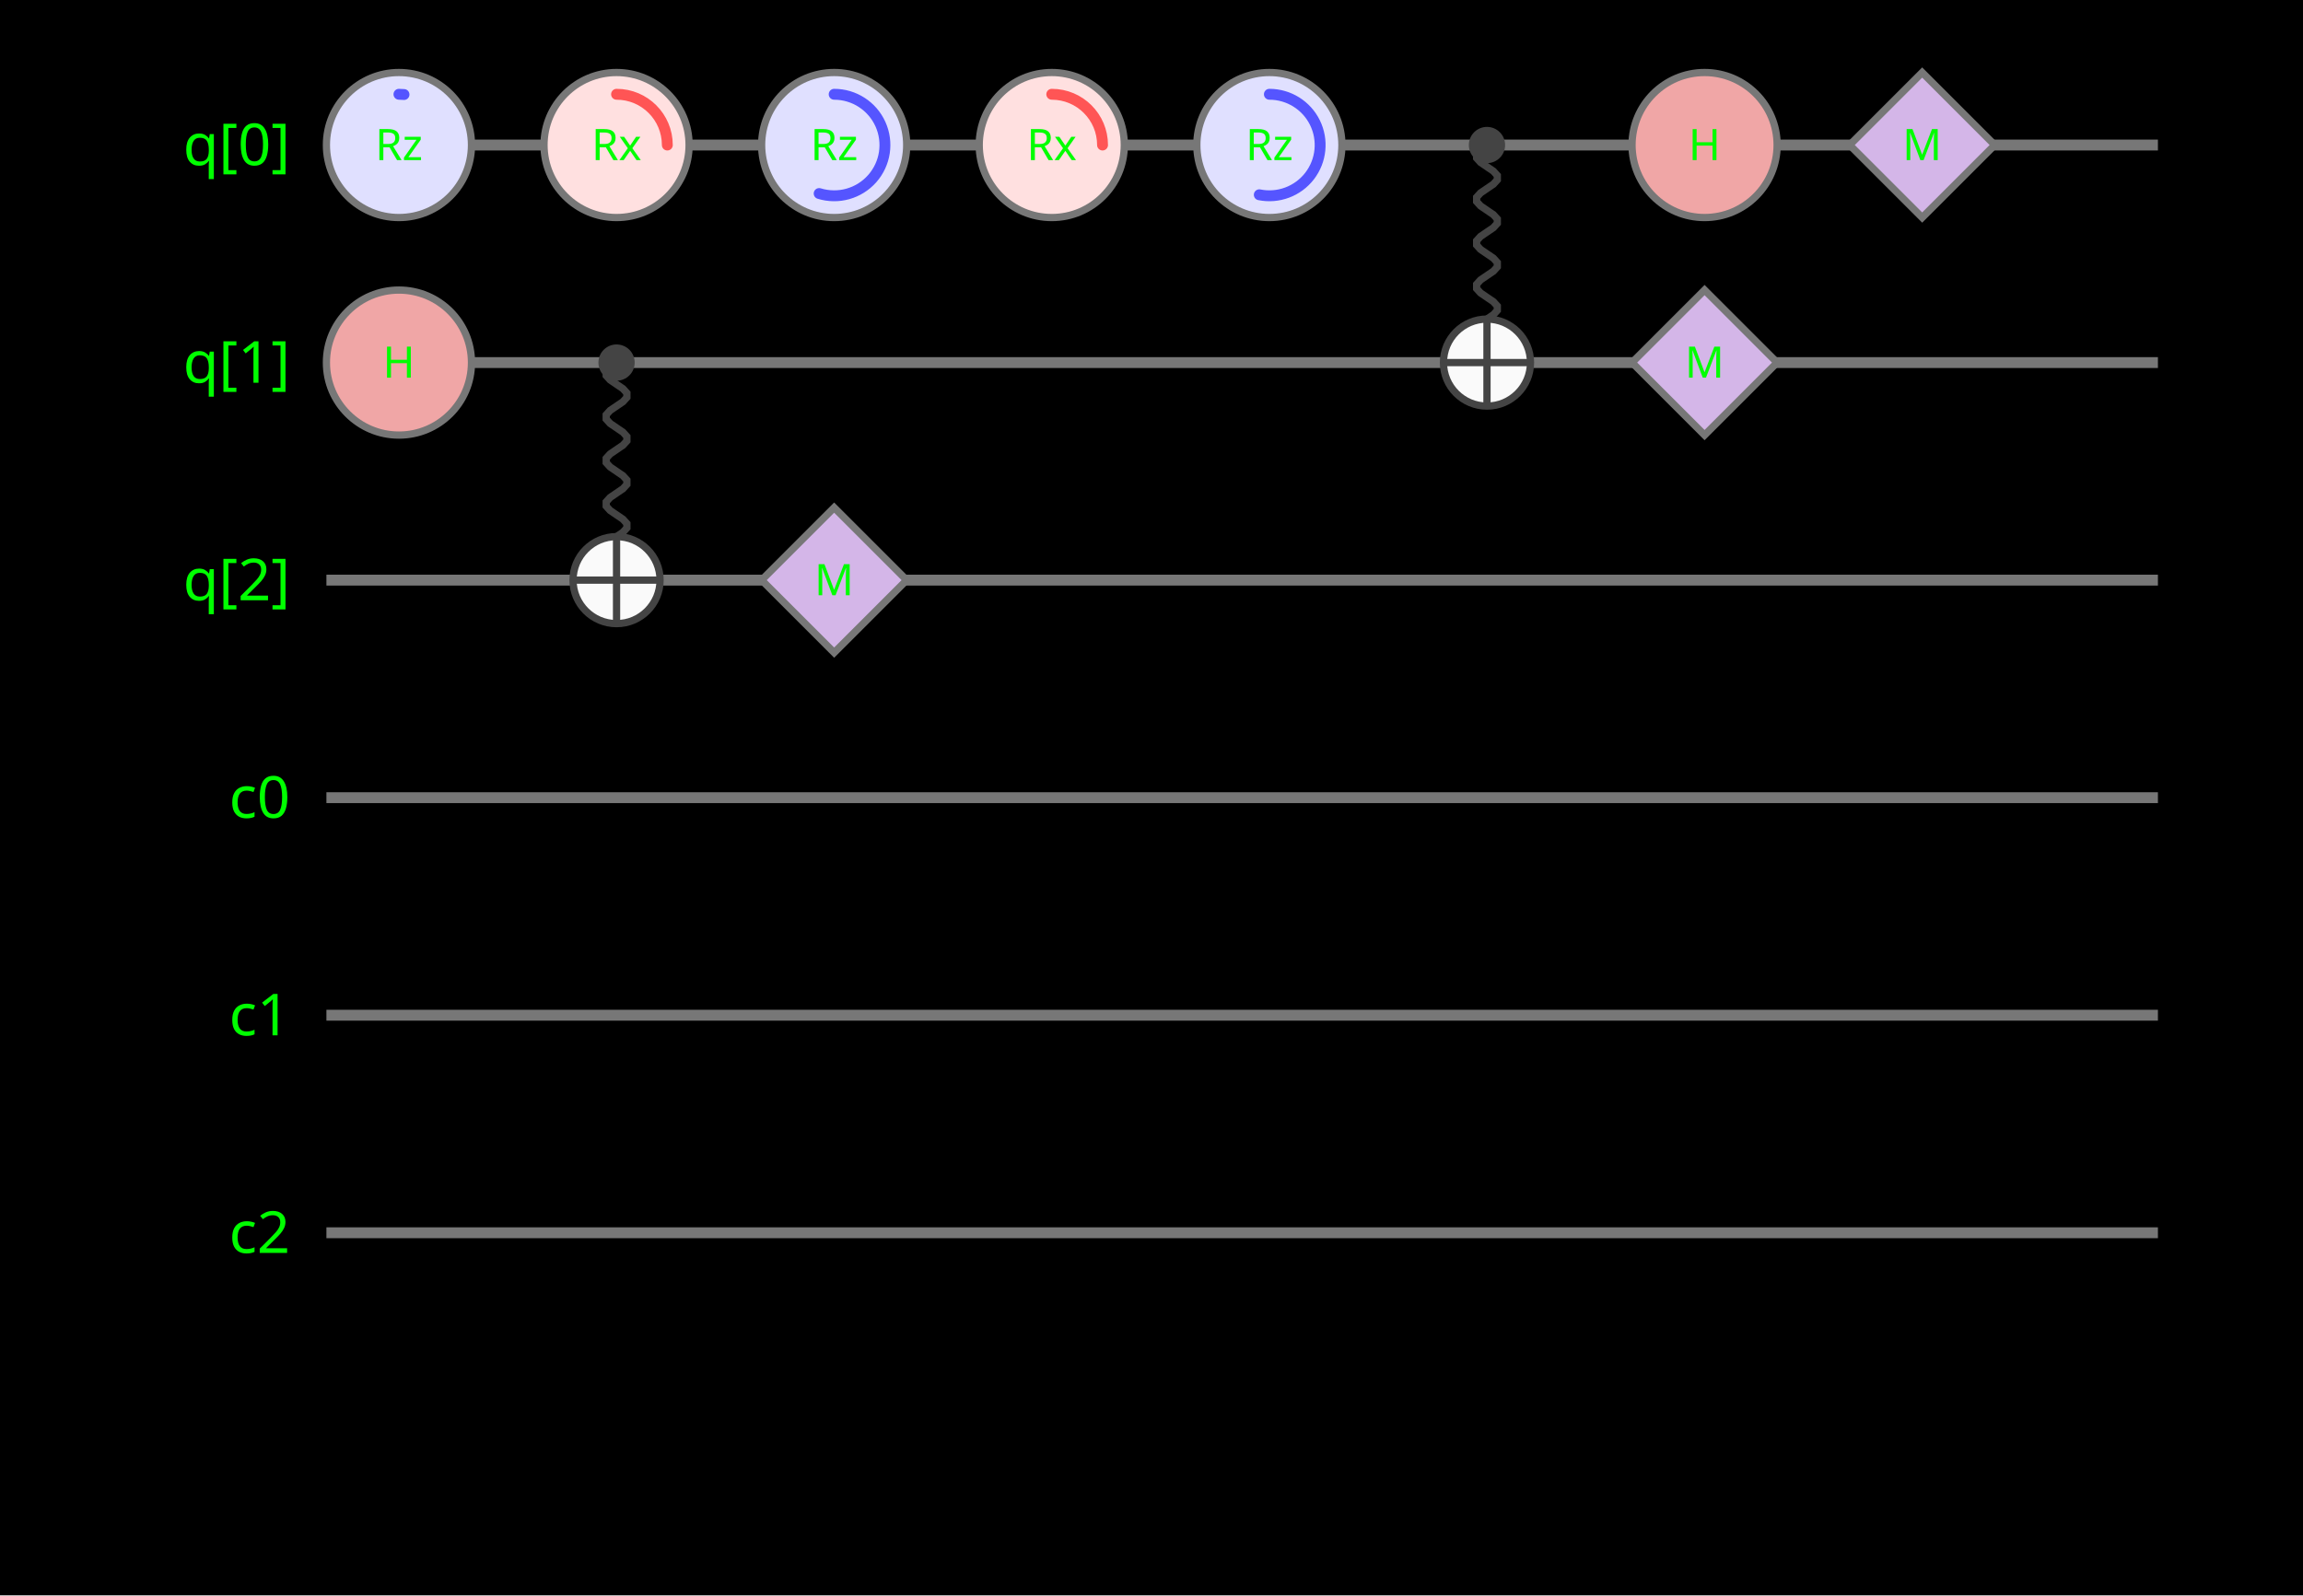
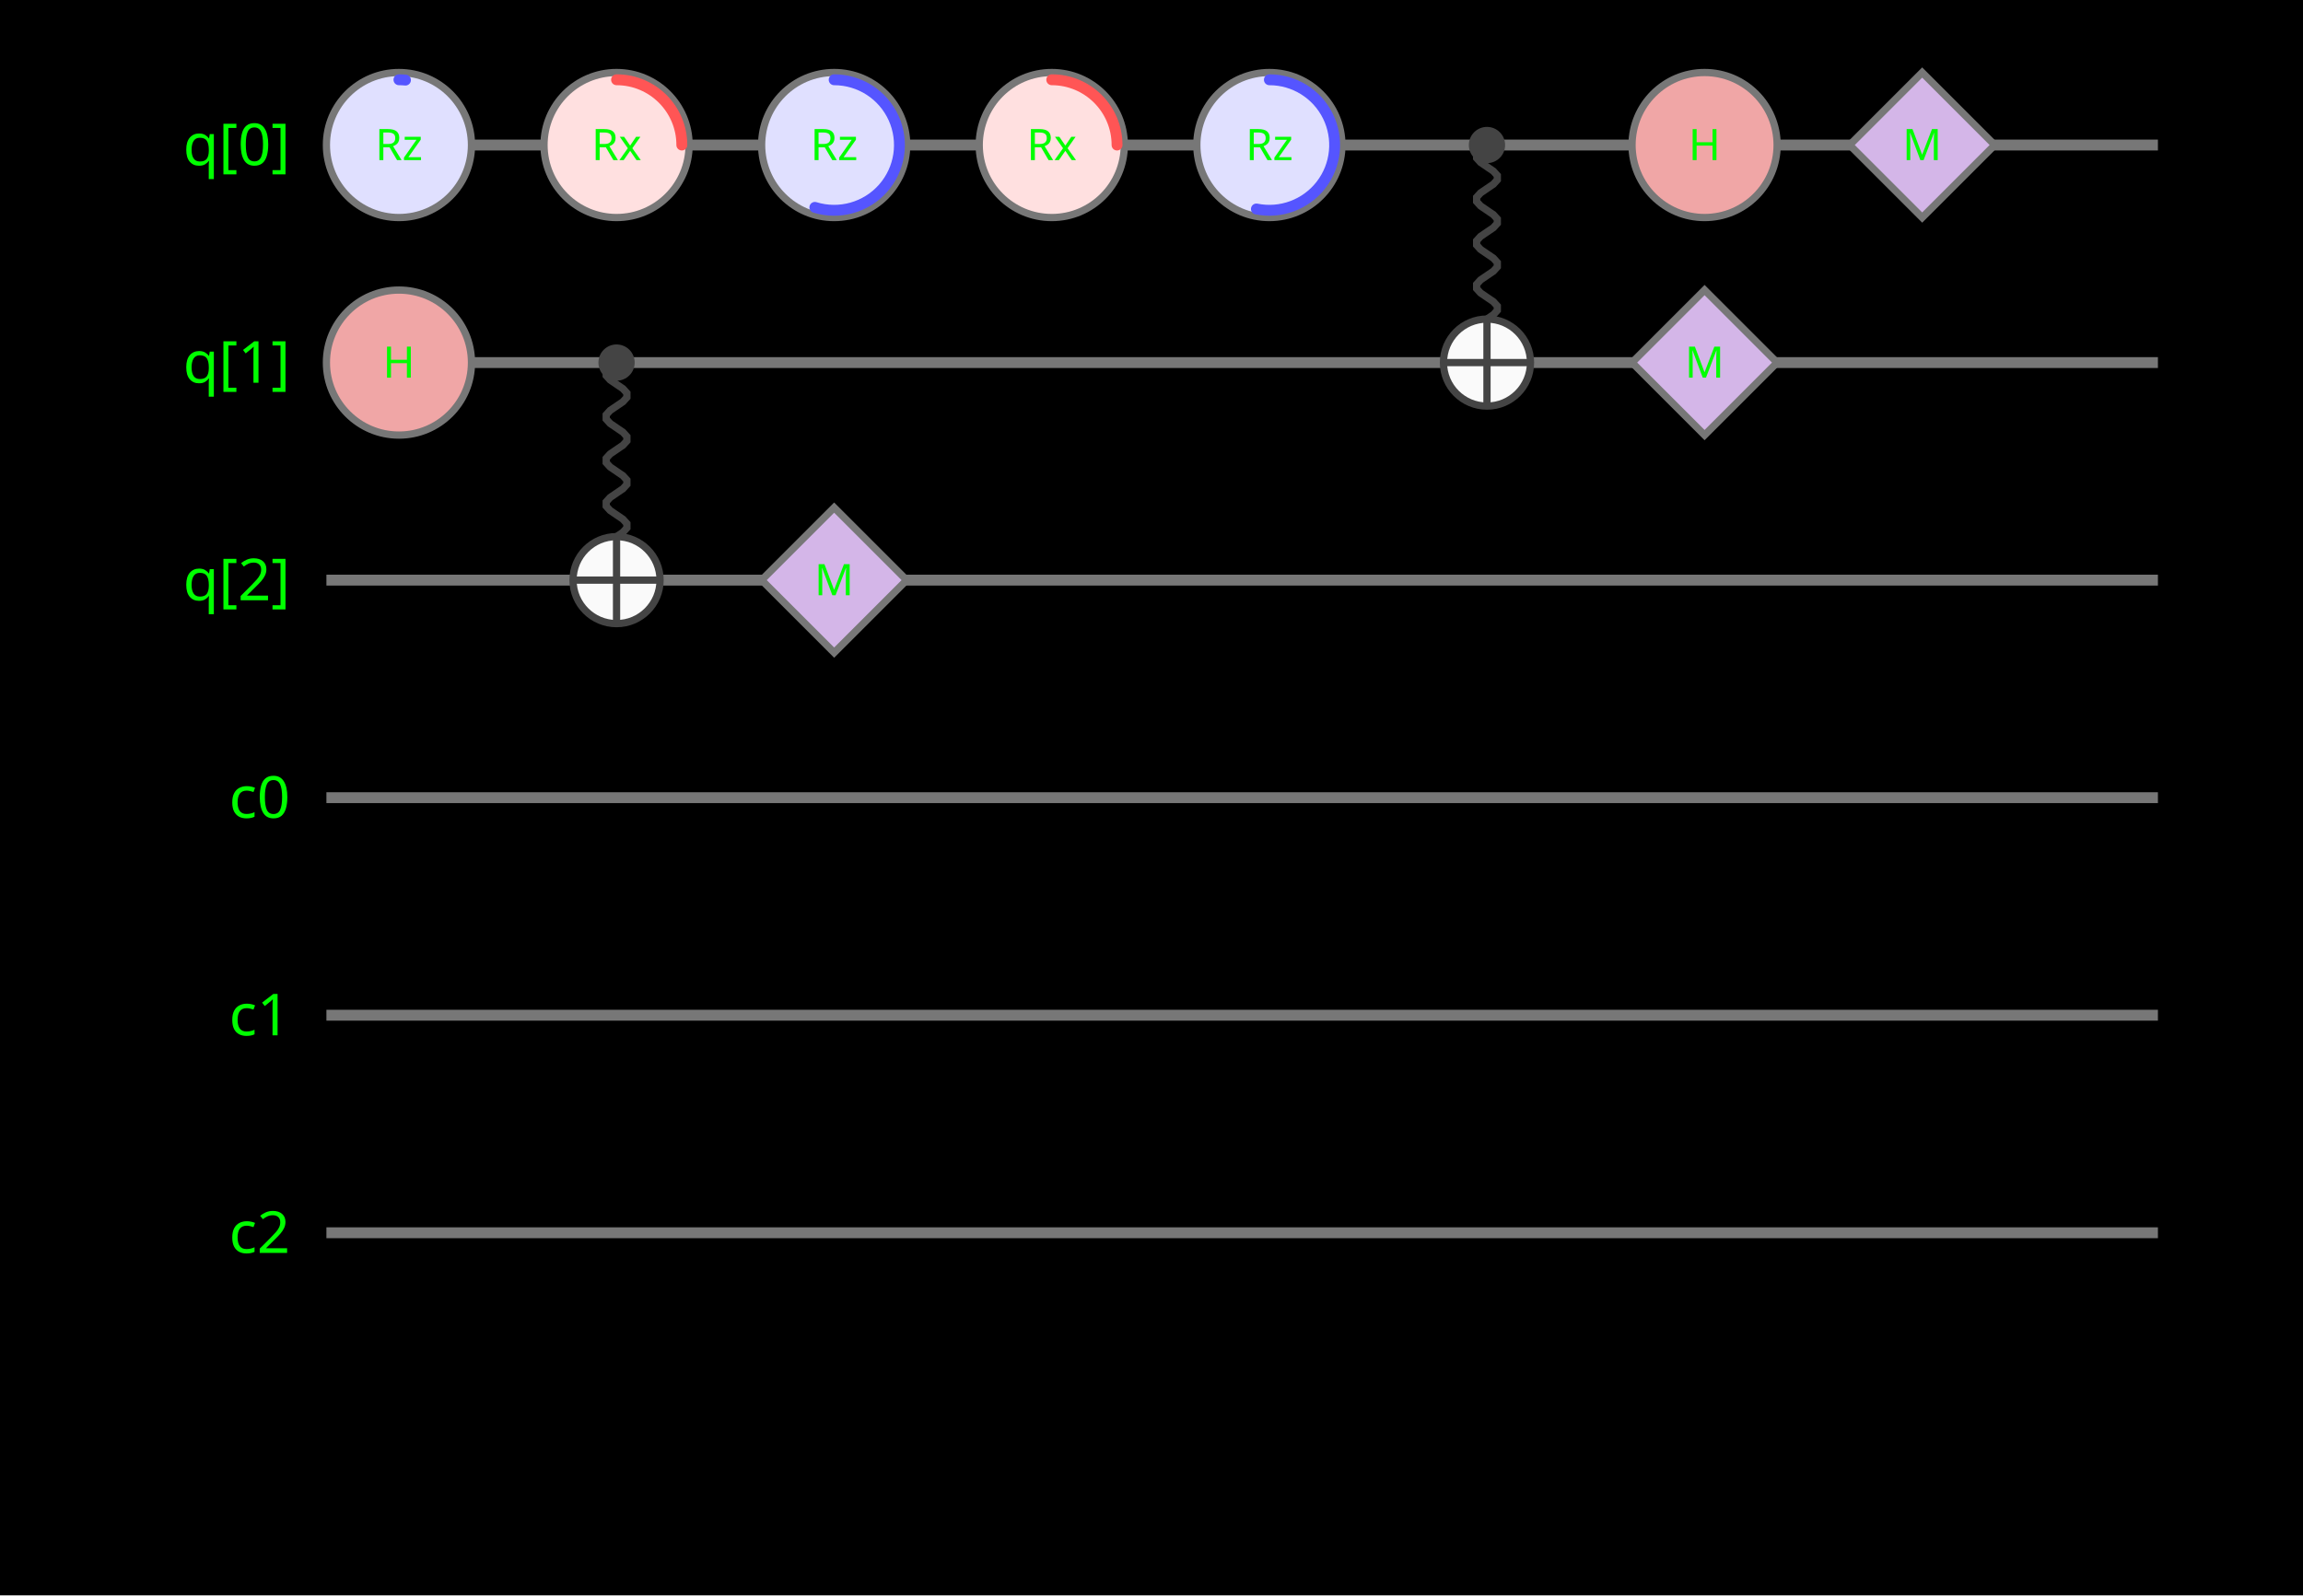
<svg xmlns="http://www.w3.org/2000/svg" width="635.0" height="440" viewBox="0 0 635.0 440">
  <rect width="100%" height="100%" fill="#000000" />
  <text x="80" y="40" fill="#00ff00" font-family="calibri" font-size="16" text-anchor="end" dominant-baseline="middle">q[0]</text>
  <text x="80" y="100" fill="#00ff00" font-family="calibri" font-size="16" text-anchor="end" dominant-baseline="middle">q[1]</text>
  <text x="80" y="160" fill="#00ff00" font-family="calibri" font-size="16" text-anchor="end" dominant-baseline="middle">q[2]</text>
  <text x="80" y="220" fill="#00ff00" font-family="calibri" font-size="16" text-anchor="end" dominant-baseline="middle">c0</text>
  <text x="80" y="280" fill="#00ff00" font-family="calibri" font-size="16" text-anchor="end" dominant-baseline="middle">c1</text>
  <text x="80" y="340" fill="#00ff00" font-family="calibri" font-size="16" text-anchor="end" dominant-baseline="middle">c2</text>
  <line x1="90" y1="40" x2="595.0" y2="40" stroke="#777777" stroke-width="3" stroke-dasharray="" />
  <line x1="90" y1="100" x2="595.0" y2="100" stroke="#777777" stroke-width="3" stroke-dasharray="" />
  <line x1="90" y1="160" x2="595.0" y2="160" stroke="#777777" stroke-width="3" stroke-dasharray="" />
  <line x1="90" y1="220" x2="595.0" y2="220" stroke="#777777" stroke-width="3" stroke-dasharray="" />
  <line x1="90" y1="280" x2="595.0" y2="280" stroke="#777777" stroke-width="3" stroke-dasharray="" />
  <line x1="90" y1="340" x2="595.0" y2="340" stroke="#777777" stroke-width="3" stroke-dasharray="" />
  <circle cx="110.0" cy="40" r="20" fill="#e0e0ff" stroke="#777777" stroke-width="2" />
-   <path d="M 110.0 26.0 A 14 14 0 0 1 111.398 26.07" fill="none" stroke="#5555ff" stroke-width="3" stroke-linecap="round" />
+   <path d="M 110.0 22.0 A 18 18 0 0 1 111.797 22.09" fill="none" stroke="#5555ff" stroke-width="3" stroke-linecap="round" />
  <text x="110.0" y="40" fill="#00ff00" font-family="sans-serif" font-size="12" text-anchor="middle" dominant-baseline="middle">Rz</text>
  <circle cx="110.0" cy="100" r="20" fill="#f0a6a6" stroke="#777777" stroke-width="2" />
  <text x="110.0" y="100" fill="#00ff00" font-family="sans-serif" font-size="12" text-anchor="middle" dominant-baseline="middle">H</text>
  <circle cx="170.0" cy="40" r="20" fill="#ffe0e0" stroke="#777777" stroke-width="2" />
-   <path d="M 170.0 26.0 A 14 14 0 0 1 184.0 40.0" fill="none" stroke="#ff5555" stroke-width="3" stroke-linecap="round" />
+   <path d="M 170.0 22.0 A 18 18 0 0 1 188.0 40.0" fill="none" stroke="#ff5555" stroke-width="3" stroke-linecap="round" />
  <text x="170.0" y="40" fill="#00ff00" font-family="sans-serif" font-size="12" text-anchor="middle" dominant-baseline="middle">Rx</text>
  <path d="M 170.0 100.0 L 168.237 101.2 L 167.147 102.4 L 167.147 103.6 L 168.237 104.8 L 170.0 106.0 L 171.763 107.2 L 172.853 108.4 L 172.853 109.6 L 171.763 110.8 L 170.0 112.0 L 168.237 113.2 L 167.147 114.4 L 167.147 115.6 L 168.237 116.8 L 170.0 118.0 L 171.763 119.2 L 172.853 120.4 L 172.853 121.6 L 171.763 122.8 L 170.0 124.0 L 168.237 125.2 L 167.147 126.4 L 167.147 127.6 L 168.237 128.8 L 170.0 130.0 L 171.763 131.2 L 172.853 132.4 L 172.853 133.6 L 171.763 134.8 L 170.0 136.0 L 168.237 137.2 L 167.147 138.4 L 167.147 139.6 L 168.237 140.8 L 170.0 142.0 L 171.763 143.2 L 172.853 144.4 L 172.853 145.6 L 171.763 146.8 L 170.0 148.0 L 168.237 149.2 L 167.147 150.4 L 167.147 151.6 L 168.237 152.8 L 170.0 154.0 L 171.763 155.2 L 172.853 156.4 L 172.853 157.6 L 171.763 158.8 L 170 160.0" stroke="#444444" stroke-width="2" fill="none" stroke-dasharray="" />
  <circle cx="170.0" cy="100" r="5" fill="#444444" stroke="none" stroke-width="1" />
  <circle cx="170.0" cy="160" r="12" fill="#fafafa" stroke="#444444" stroke-width="2" />
  <line x1="158.0" y1="160" x2="182.0" y2="160" stroke="#444444" stroke-width="2" />
  <line x1="170.0" y1="148" x2="170.0" y2="172" stroke="#444444" stroke-width="2" />
  <circle cx="230.0" cy="40" r="20" fill="#e0e0ff" stroke="#777777" stroke-width="2" />
-   <path d="M 230.0 26.0 A 14 14 0 1 1 225.863 53.375" fill="none" stroke="#5555ff" stroke-width="3" stroke-linecap="round" />
+   <path d="M 230.0 22.0 A 18 18 0 1 1 224.681 57.196" fill="none" stroke="#5555ff" stroke-width="3" stroke-linecap="round" />
  <text x="230.0" y="40" fill="#00ff00" font-family="sans-serif" font-size="12" text-anchor="middle" dominant-baseline="middle">Rz</text>
  <polygon points="230.0,140 250.0,160 230.0,180 210.0,160" fill="#d4b6e8" stroke="#777777" stroke-width="2" />
  <text x="230.0" y="160" fill="#00ff00" font-family="sans-serif" font-size="12" text-anchor="middle" dominant-baseline="middle">M</text>
  <circle cx="290.0" cy="40" r="20" fill="#ffe0e0" stroke="#777777" stroke-width="2" />
-   <path d="M 290.0 26.0 A 14 14 0 0 1 304.0 40.0" fill="none" stroke="#ff5555" stroke-width="3" stroke-linecap="round" />
+   <path d="M 290.0 22.0 A 18 18 0 0 1 308.0 40.0" fill="none" stroke="#ff5555" stroke-width="3" stroke-linecap="round" />
  <text x="290.0" y="40" fill="#00ff00" font-family="sans-serif" font-size="12" text-anchor="middle" dominant-baseline="middle">Rx</text>
  <circle cx="350.0" cy="40" r="20" fill="#e0e0ff" stroke="#777777" stroke-width="2" />
-   <path d="M 350.0 26.0 A 14 14 0 1 1 347.219 53.721" fill="none" stroke="#5555ff" stroke-width="3" stroke-linecap="round" />
+   <path d="M 350.0 22.0 A 18 18 0 1 1 346.424 57.641" fill="none" stroke="#5555ff" stroke-width="3" stroke-linecap="round" />
  <text x="350.0" y="40" fill="#00ff00" font-family="sans-serif" font-size="12" text-anchor="middle" dominant-baseline="middle">Rz</text>
  <path d="M 410.0 40.0 L 408.237 41.2 L 407.147 42.4 L 407.147 43.6 L 408.237 44.8 L 410.0 46.0 L 411.763 47.2 L 412.853 48.4 L 412.853 49.6 L 411.763 50.8 L 410.0 52.0 L 408.237 53.2 L 407.147 54.4 L 407.147 55.6 L 408.237 56.8 L 410.0 58.0 L 411.763 59.2 L 412.853 60.4 L 412.853 61.6 L 411.763 62.8 L 410.0 64.0 L 408.237 65.2 L 407.147 66.4 L 407.147 67.6 L 408.237 68.8 L 410.0 70.0 L 411.763 71.2 L 412.853 72.4 L 412.853 73.6 L 411.763 74.8 L 410.0 76.0 L 408.237 77.2 L 407.147 78.4 L 407.147 79.6 L 408.237 80.8 L 410.0 82.0 L 411.763 83.2 L 412.853 84.4 L 412.853 85.6 L 411.763 86.8 L 410.0 88.0 L 408.237 89.2 L 407.147 90.4 L 407.147 91.6 L 408.237 92.8 L 410.0 94.0 L 411.763 95.2 L 412.853 96.4 L 412.853 97.6 L 411.763 98.8 L 410.0 100.0" stroke="#444444" stroke-width="2" fill="none" stroke-dasharray="" />
  <circle cx="410.0" cy="40" r="5" fill="#444444" stroke="none" stroke-width="1" />
  <circle cx="410.0" cy="100" r="12" fill="#fafafa" stroke="#444444" stroke-width="2" />
  <line x1="398.0" y1="100" x2="422.0" y2="100" stroke="#444444" stroke-width="2" />
  <line x1="410.0" y1="88" x2="410.0" y2="112" stroke="#444444" stroke-width="2" />
  <circle cx="470.0" cy="40" r="20" fill="#f0a6a6" stroke="#777777" stroke-width="2" />
  <text x="470.0" y="40" fill="#00ff00" font-family="sans-serif" font-size="12" text-anchor="middle" dominant-baseline="middle">H</text>
  <polygon points="470.0,80 490.0,100 470.0,120 450.0,100" fill="#d4b6e8" stroke="#777777" stroke-width="2" />
  <text x="470.0" y="100" fill="#00ff00" font-family="sans-serif" font-size="12" text-anchor="middle" dominant-baseline="middle">M</text>
  <polygon points="530.0,20 550.0,40 530.0,60 510.0,40" fill="#d4b6e8" stroke="#777777" stroke-width="2" />
  <text x="530.0" y="40" fill="#00ff00" font-family="sans-serif" font-size="12" text-anchor="middle" dominant-baseline="middle">M</text>
</svg>
